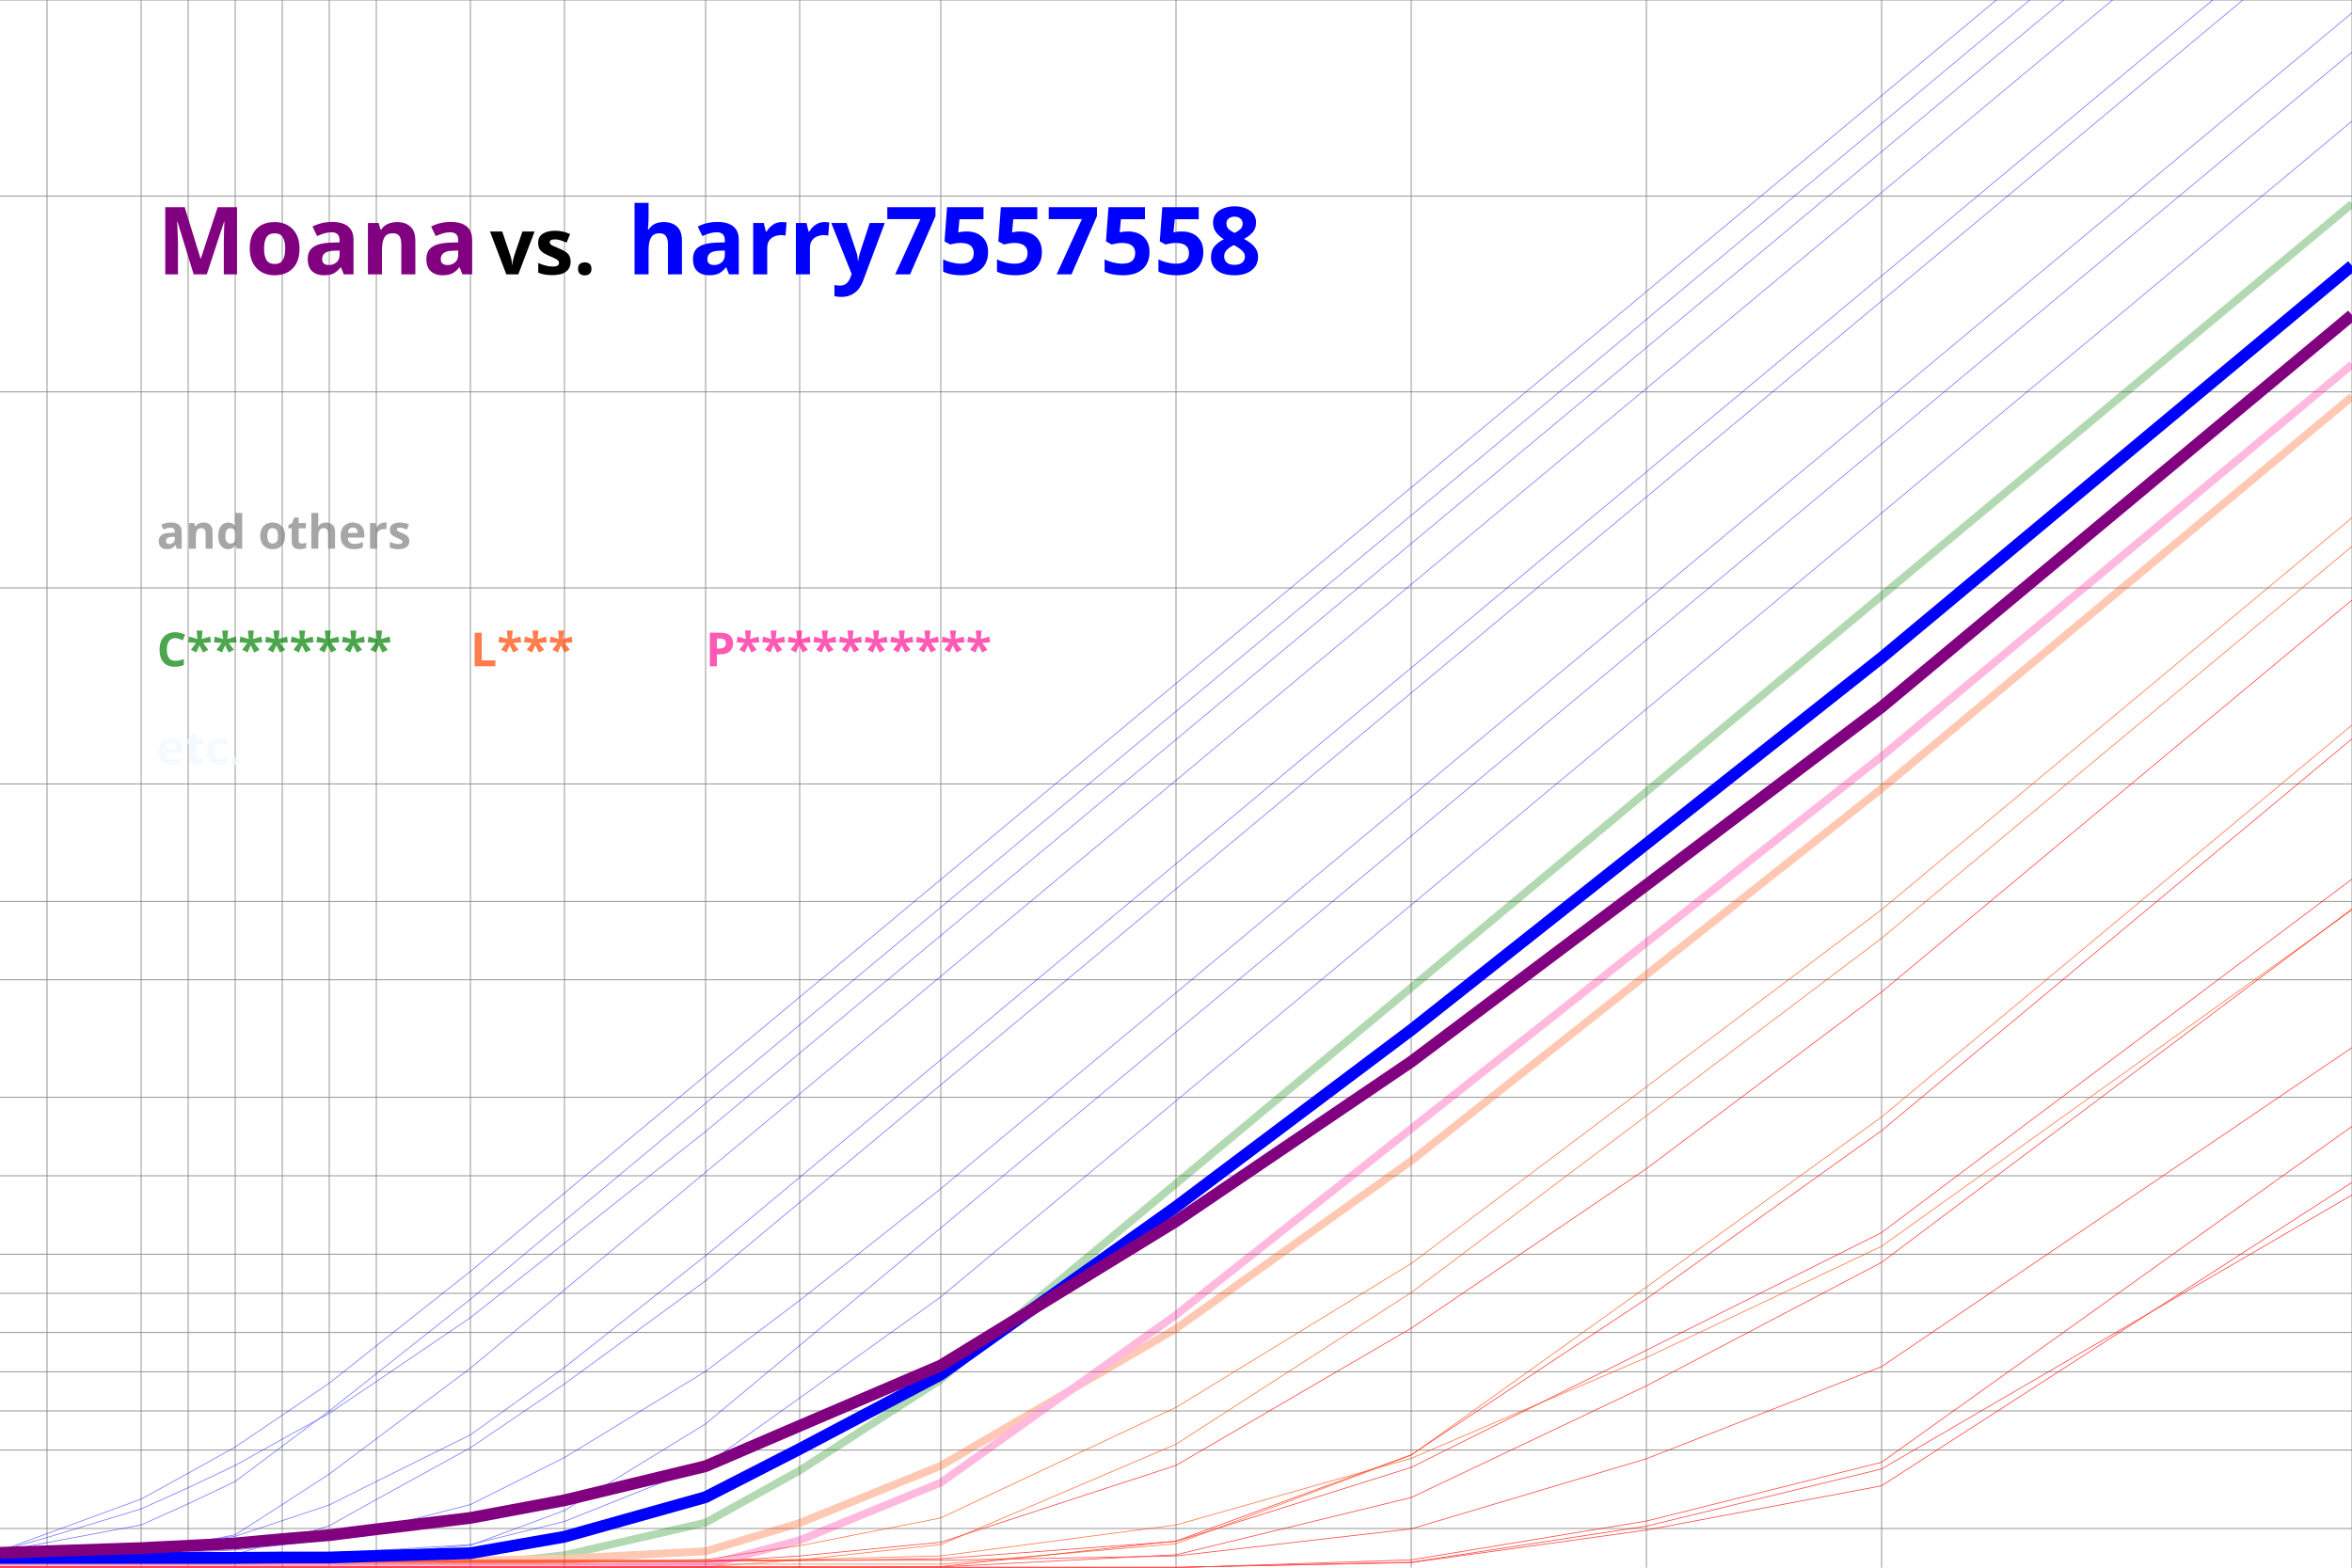
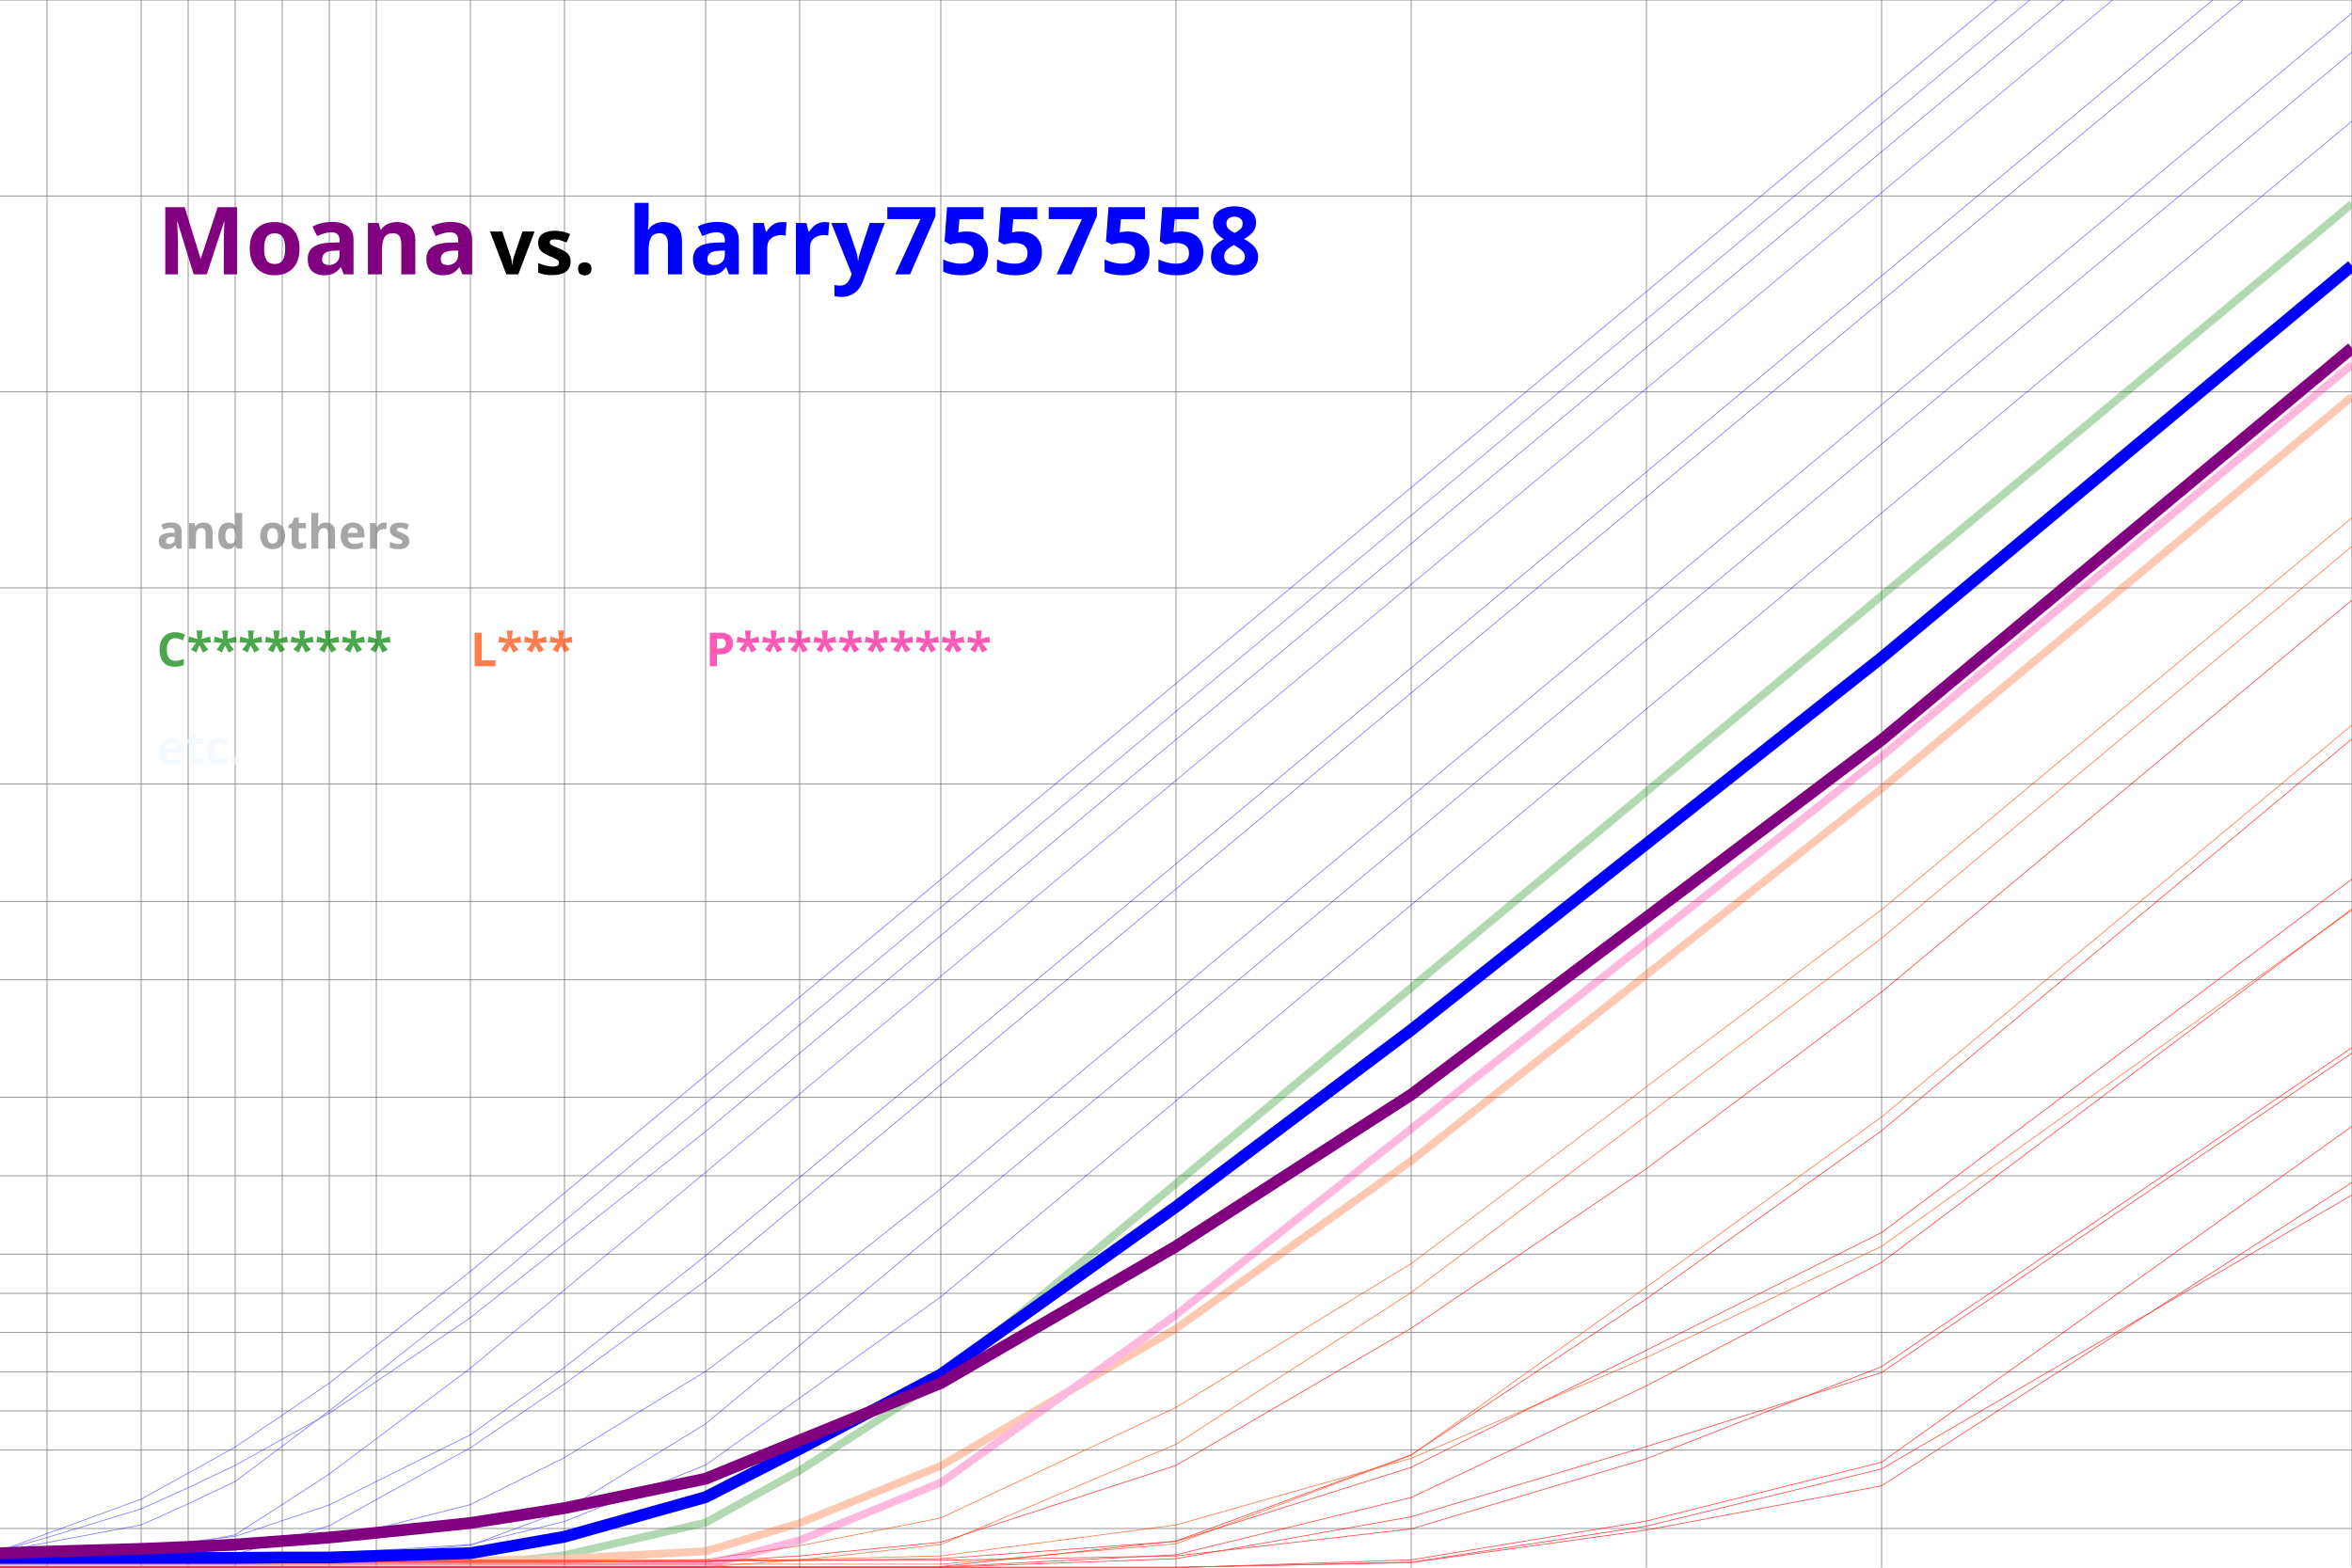
<svg xmlns="http://www.w3.org/2000/svg" version="1.1" width="600" height="400">
  <g transform="matrix(12,0,0,-10,0,400)" style="fill:none;">
    <g id="grid" style="stroke-width:0.2px;stroke:gray;">
      <path d="M1,0V50M3,0V50M4,0V50M5,0V50M6,0V50M7,0V50M8,0V50M10,0V50M12,0V50M15,0V50M17,0V50M20,0V50M25,0V50M30,0V50M35,0V50M40,0V50M50,0V50" vector-effect="non-scaling-stroke" />
      <path d="M0,1H50M0,3H50M0,4H50M0,5H50M0,6H50M0,7H50M0,8H50M0,10H50M0,12H50M0,15H50M0,17H50M0,20H50M0,25H50M0,30H50M0,35H50M0,40H50M0,50H50" vector-effect="non-scaling-stroke" />
    </g>
    <g id="DMOJ_top_rated">
      <g style="stroke:red;stroke-width:0.2px;opacity:0.7;">
        <path id="d" style="" transform="" d="M0,0.00L1,0.00L3,0.00L4,0.00L5,0.00L6,0.00L7,0.00L8,0.00L10,0.00L12,0.00L15,0.00L17,0.00L20,0.00L25,0.00L30,0.20L35,1.19L40,2.69L50,11.26" vector-effect="non-scaling-stroke" />
        <path id="wleung_bvg" style="" transform="" d="M0,0.01L1,0.01L3,0.01L4,0.01L5,0.01L6,0.01L7,0.01L8,0.01L10,0.01L12,0.01L15,0.01L17,0.01L20,0.01L25,0.01L30,0.14L35,1.06L40,2.52L50,9.51" vector-effect="non-scaling-stroke" />
        <path id="bruce" style="" transform="" d="M0,0.01L1,0.01L3,0.01L4,0.01L5,0.01L6,0.01L7,0.01L8,0.01L10,0.01L12,0.01L15,0.01L17,0.01L20,0.01L25,0.01L30,0.13L35,0.96L40,2.09L50,9.83" vector-effect="non-scaling-stroke" />
+         <path id="xiaowuc1" style="" transform="" d="M0,0.01L1,0.01L3,0.01L4,0.01L5,0.01L6,0.01L7,0.01L8,0.01L10,0.01L12,0.01L15,0.01L17,0.01L20,0.01L25,0.23L30,1.30L35,3.09L40,4.98L50,13.13" vector-effect="non-scaling-stroke" />
        <path id="bqi343" style="" transform="" d="M0,0.19L1,0.19L3,0.19L4,0.19L5,0.19L6,0.19L7,0.19L8,0.19L10,0.19L12,0.19L15,0.19L17,0.19L20,0.19L25,0.30L30,0.99L35,2.78L40,5.13L50,13.27" vector-effect="non-scaling-stroke" />
        <path id="Ninjaclasher" style="" transform="" d="M0,0.02L1,0.02L3,0.02L4,0.02L5,0.02L6,0.02L7,0.02L8,0.02L10,0.02L12,0.02L15,0.02L17,0.02L20,0.02L25,0.33L30,1.79L35,4.64L40,7.79L50,16.81" vector-effect="non-scaling-stroke" />
        <path id="FatalEagle" style="" transform="" d="M0,0.16L1,0.16L3,0.16L4,0.16L5,0.16L6,0.16L7,0.16L8,0.16L10,0.16L12,0.16L15,0.16L17,0.18L20,0.23L25,0.67L30,2.56L35,5.55L40,8.55L50,17.57" vector-effect="non-scaling-stroke" />
        <path id="Plasmatic" style="" transform="" d="M0,0.03L1,0.03L3,0.03L4,0.03L5,0.03L6,0.03L7,0.03L8,0.03L10,0.03L12,0.03L15,0.03L17,0.03L20,0.03L25,0.68L30,2.88L35,6.86L40,11.15L50,21.15" vector-effect="non-scaling-stroke" />
        <path id="Zeyu" style="" transform="" d="M0,0.15L1,0.15L3,0.15L4,0.15L5,0.15L6,0.15L7,0.15L8,0.15L10,0.15L12,0.15L15,0.15L17,0.30L20,0.65L25,2.61L30,6.11L35,10.18L40,14.69L50,24.69" vector-effect="non-scaling-stroke" />
      </g>
      <g style="stroke:orangered;stroke-width:0.2px;opacity:0.7;">
        <path id="Aaeria" style="" transform="" d="M0,0.18L1,0.18L3,0.18L4,0.18L5,0.18L6,0.18L7,0.18L8,0.18L10,0.18L12,0.18L15,0.18L17,0.21L20,0.30L25,1.09L30,2.79L35,5.36L40,8.20L50,16.78" vector-effect="non-scaling-stroke" />
        <path id="AvaLovelace" style="" transform="" d="M0,0.09L1,0.09L3,0.09L4,0.09L5,0.09L6,0.09L7,0.09L8,0.09L10,0.09L12,0.09L15,0.09L17,0.09L20,0.09L25,0.61L30,2.87L35,7.16L40,11.50L50,21.50" vector-effect="non-scaling-stroke" />
        <path id="Dingledooper" style="" transform="" d="M0,0.02L1,0.02L3,0.02L4,0.02L5,0.02L6,0.02L7,0.02L8,0.02L10,0.02L12,0.02L15,0.02L17,0.20L20,0.59L25,3.15L30,7.02L35,11.53L40,16.06L50,26.06" vector-effect="non-scaling-stroke" />
        <path id="Xyene" style="" transform="" d="M0,0.12L1,0.12L3,0.12L4,0.12L5,0.12L6,0.12L7,0.12L8,0.12L10,0.12L12,0.12L15,0.21L17,0.56L20,1.27L25,4.09L30,7.76L35,12.27L40,16.79L50,26.79" vector-effect="non-scaling-stroke" />
      </g>
    </g>
    <g id="people_I_know" style="stroke:blue;stroke-width:0.2px;opacity:0.5">
      <path id="Mehdi110" style="" transform="" d="M0,0.38L1,0.42L3,0.51L4,0.66L5,0.80L6,1.20L7,1.60L8,2.20L10,3.39L12,5.11L15,7.96L17,9.96L20,12.96L25,17.96L30,22.96L35,27.96L40,32.96L50,42.96" vector-effect="non-scaling-stroke" />
      <path id="Timothy" style="" transform="" d="M0,0.43L1,0.77L3,1.50L4,2.04L5,2.61L6,3.28L7,3.94L8,4.75L10,6.38L12,8.28L15,11.13L17,13.13L20,16.13L25,21.13L30,26.13L35,31.13L40,36.13L50,46.13" vector-effect="non-scaling-stroke" />
      <path id="EdwinYang" style="" transform="" d="M0,0.41L1,0.64L3,1.09L4,1.63L5,2.20L6,3.10L7,4.00L8,4.95L10,6.85L12,8.85L15,11.85L17,13.85L20,16.85L25,21.85L30,26.85L35,31.85L40,36.85L50,46.85" vector-effect="non-scaling-stroke" />
      <path id="mrgallo" style="" transform="" d="M0,0.43L1,0.87L3,1.75L4,2.41L5,3.08L6,3.89L7,4.71L8,5.66L10,7.56L12,9.56L15,12.56L17,14.56L20,17.56L25,22.56L30,27.56L35,32.56L40,37.56L50,47.56" vector-effect="non-scaling-stroke" />
      <path id="thomaswu21" style="" transform="" d="M0,0.26L1,0.26L3,0.26L4,0.26L5,0.26L6,0.27L7,0.28L8,0.37L10,0.57L12,1.46L15,3.67L17,5.67L20,8.67L25,13.67L30,18.67L35,23.67L40,28.67L50,38.67" vector-effect="non-scaling-stroke" />
      <path id="ivanyang06" style="" transform="" d="M0,0.34L1,0.35L3,0.36L4,0.40L5,0.45L6,0.58L7,0.72L8,1.00L10,1.61L12,2.81L15,5.01L17,6.82L20,9.67L25,14.67L30,19.67L35,24.67L40,29.67L50,39.67" vector-effect="non-scaling-stroke" />
      <path id="danielwang221" style="" transform="" d="M0,0.30L1,0.30L3,0.30L4,0.32L5,0.34L6,0.70L7,1.07L8,1.74L10,3.06L12,4.69L15,7.32L17,9.32L20,12.32L25,17.32L30,22.32L35,27.32L40,32.32L50,42.32" vector-effect="non-scaling-stroke" />
      <path id="ernest1027" style="" transform="" d="M0,0.33L1,0.33L3,0.33L4,0.33L5,0.34L6,0.36L7,0.38L8,0.44L10,0.59L12,1.18L15,2.62L17,4.33L20,6.91L25,11.91L30,16.91L35,21.91L40,26.91L50,36.91" vector-effect="non-scaling-stroke" />
      <path id="ULTRAGEKKO" style="" transform="" d="M0,0.36L1,0.38L3,0.42L4,0.61L5,0.84L6,1.61L7,2.39L8,3.29L10,5.09L12,7.09L15,10.09L17,12.09L20,15.09L25,20.09L30,25.09L35,30.09L40,35.09L50,45.09" vector-effect="non-scaling-stroke" />
    </g>
    <g id="other_people_in_my_school" style="stroke-width:2px;opacity:0.3;">
      <path id="CheezWhiz" style="stroke:green;" transform="" d="M0,0.05L1,0.05L3,0.05L4,0.05L5,0.05L6,0.05L7,0.05L8,0.05L10,0.05L12,0.32L15,1.15L17,2.48L20,4.80L25,9.80L30,14.80L35,19.80L40,24.80L50,34.80" vector-effect="non-scaling-stroke" />
      <path id="Leon" style="stroke:orangered" transform="" d="M0,0.18L1,0.18L3,0.18L4,0.18L5,0.18L6,0.18L7,0.18L8,0.18L10,0.18L12,0.23L15,0.42L17,1.14L20,2.60L25,6.10L30,10.38L35,15.13L40,19.88L50,29.88" vector-effect="non-scaling-stroke" />
      <path id="Pookmeister" style="stroke:deeppink" transform="" d="M0,0.01L1,0.01L3,0.01L4,0.01L5,0.01L6,0.01L7,0.01L8,0.01L10,0.01L12,0.01L15,0.06L17,0.70L20,2.17L25,6.45L30,11.20L35,15.95L40,20.70L50,30.70" vector-effect="non-scaling-stroke" />
    </g>
    <g id="my_alts" style="stroke-width:3px;">
      <path id="harry7557558" style="stroke:blue;" transform="" d="M0,0.25L1,0.25L3,0.25L4,0.25L5,0.25L6,0.26L7,0.26L8,0.30L10,0.37L12,0.79L15,1.80L17,3.03L20,4.93L25,9.21L30,13.72L35,18.47L40,23.22L50,33.22" vector-effect="non-scaling-stroke" />
-       <path id="Moana" style="stroke:purple;" transform="" d="M0,0.38L1,0.42L3,0.50L4,0.56L5,0.62L6,0.73L7,0.83L8,0.98L10,1.27L12,1.72L15,2.59L17,3.62L20,5.16L25,8.84L30,12.91L35,17.42L40,21.96L50,31.96" vector-effect="non-scaling-stroke" />
+       <path id="Moana" style="stroke:purple;" transform="" d="M0,0.37L1,0.41L3,0.48L4,0.53L5,0.59L6,0.68L7,0.77L8,0.89L10,1.14L12,1.52L15,2.27L17,3.25L20,4.71L25,8.20L30,12.07L35,16.59L40,21.12L50,31.12" vector-effect="non-scaling-stroke" />
    </g>
  </g>
  <g id="text" style="font-family:sans-serif;font-weight:600;">
    <g transform="translate(40,70)" style="font-size:24px">
      <text x="0" style="fill:purple;">Moana</text>
      <text x="85" style="font-size:20px">vs.</text>
      <text x="120" style="fill:blue;">harry7557558</text>
    </g>
    <g transform="translate(40,140)" style="opacity:0.7">
      <text style="fill:gray;">and others</text>
      <g transform="translate(0,30)">
        <text x="0" style="fill:green;">C********</text>
        <text x="80" style="fill:orangered;">L***</text>
        <text x="140" style="fill:deeppink;">P**********</text>
        <text y="25" style="fill:aliceblue;">etc.</text>
      </g>
    </g>
  </g>
</svg>
